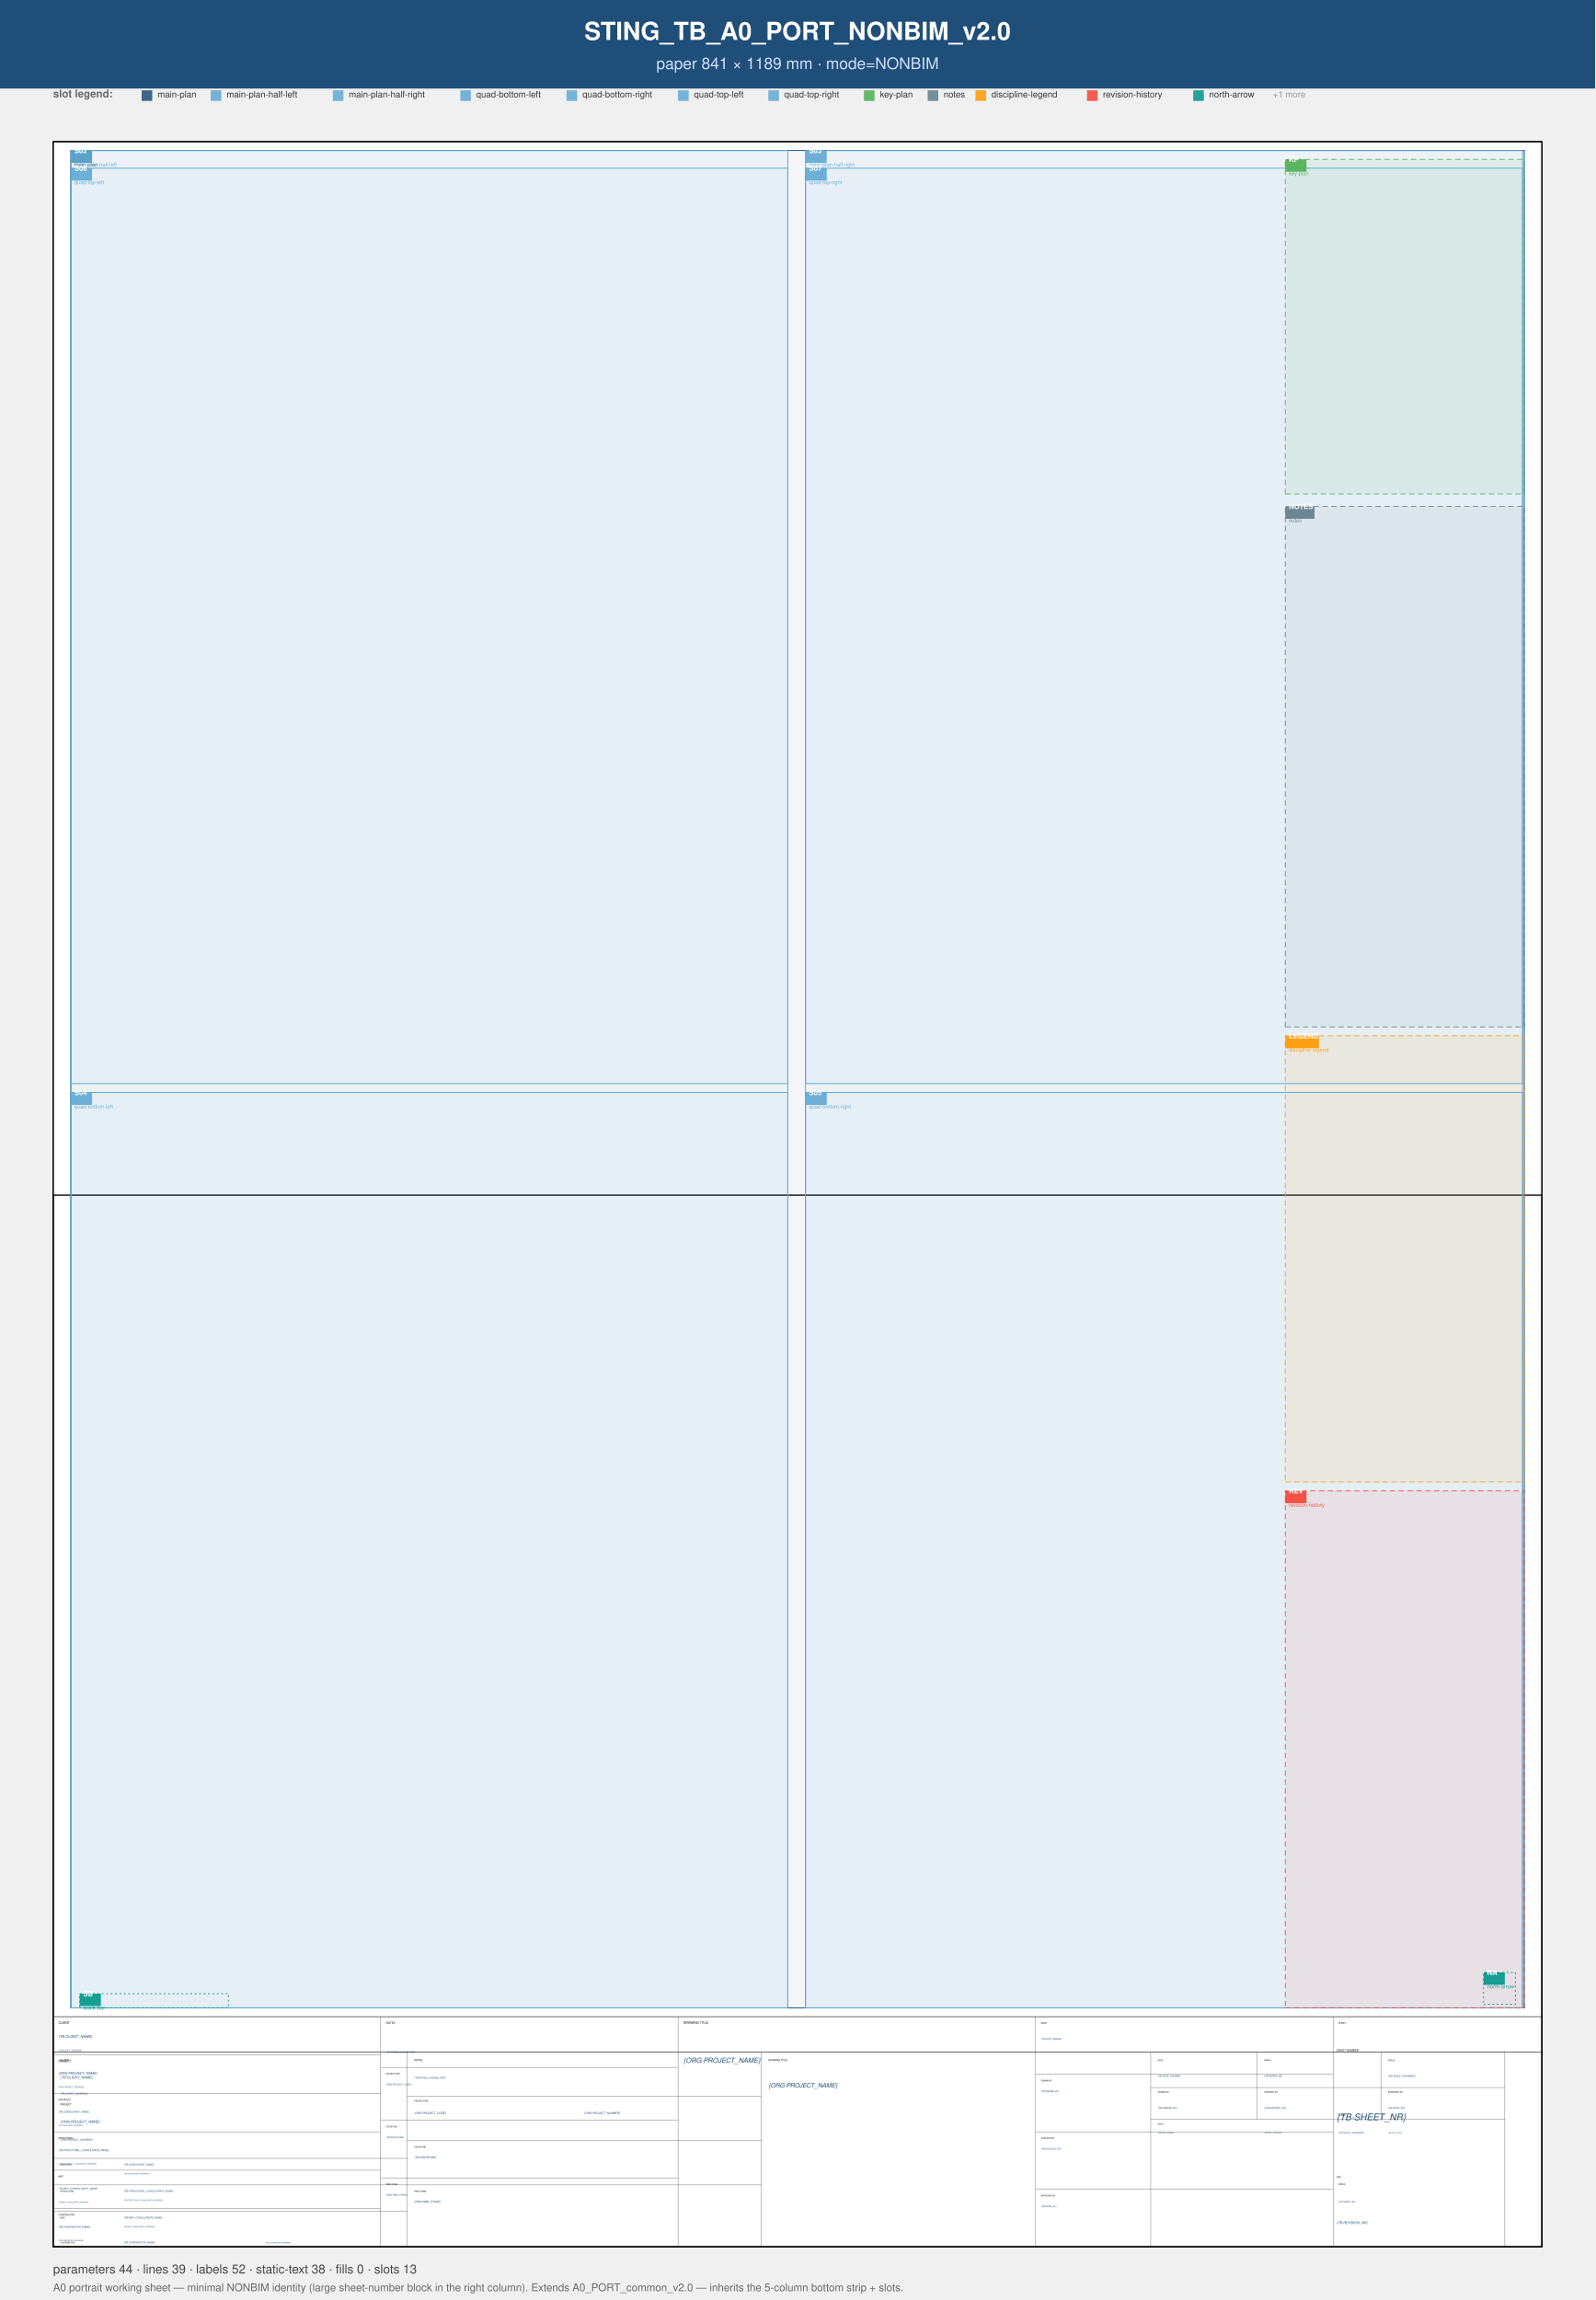
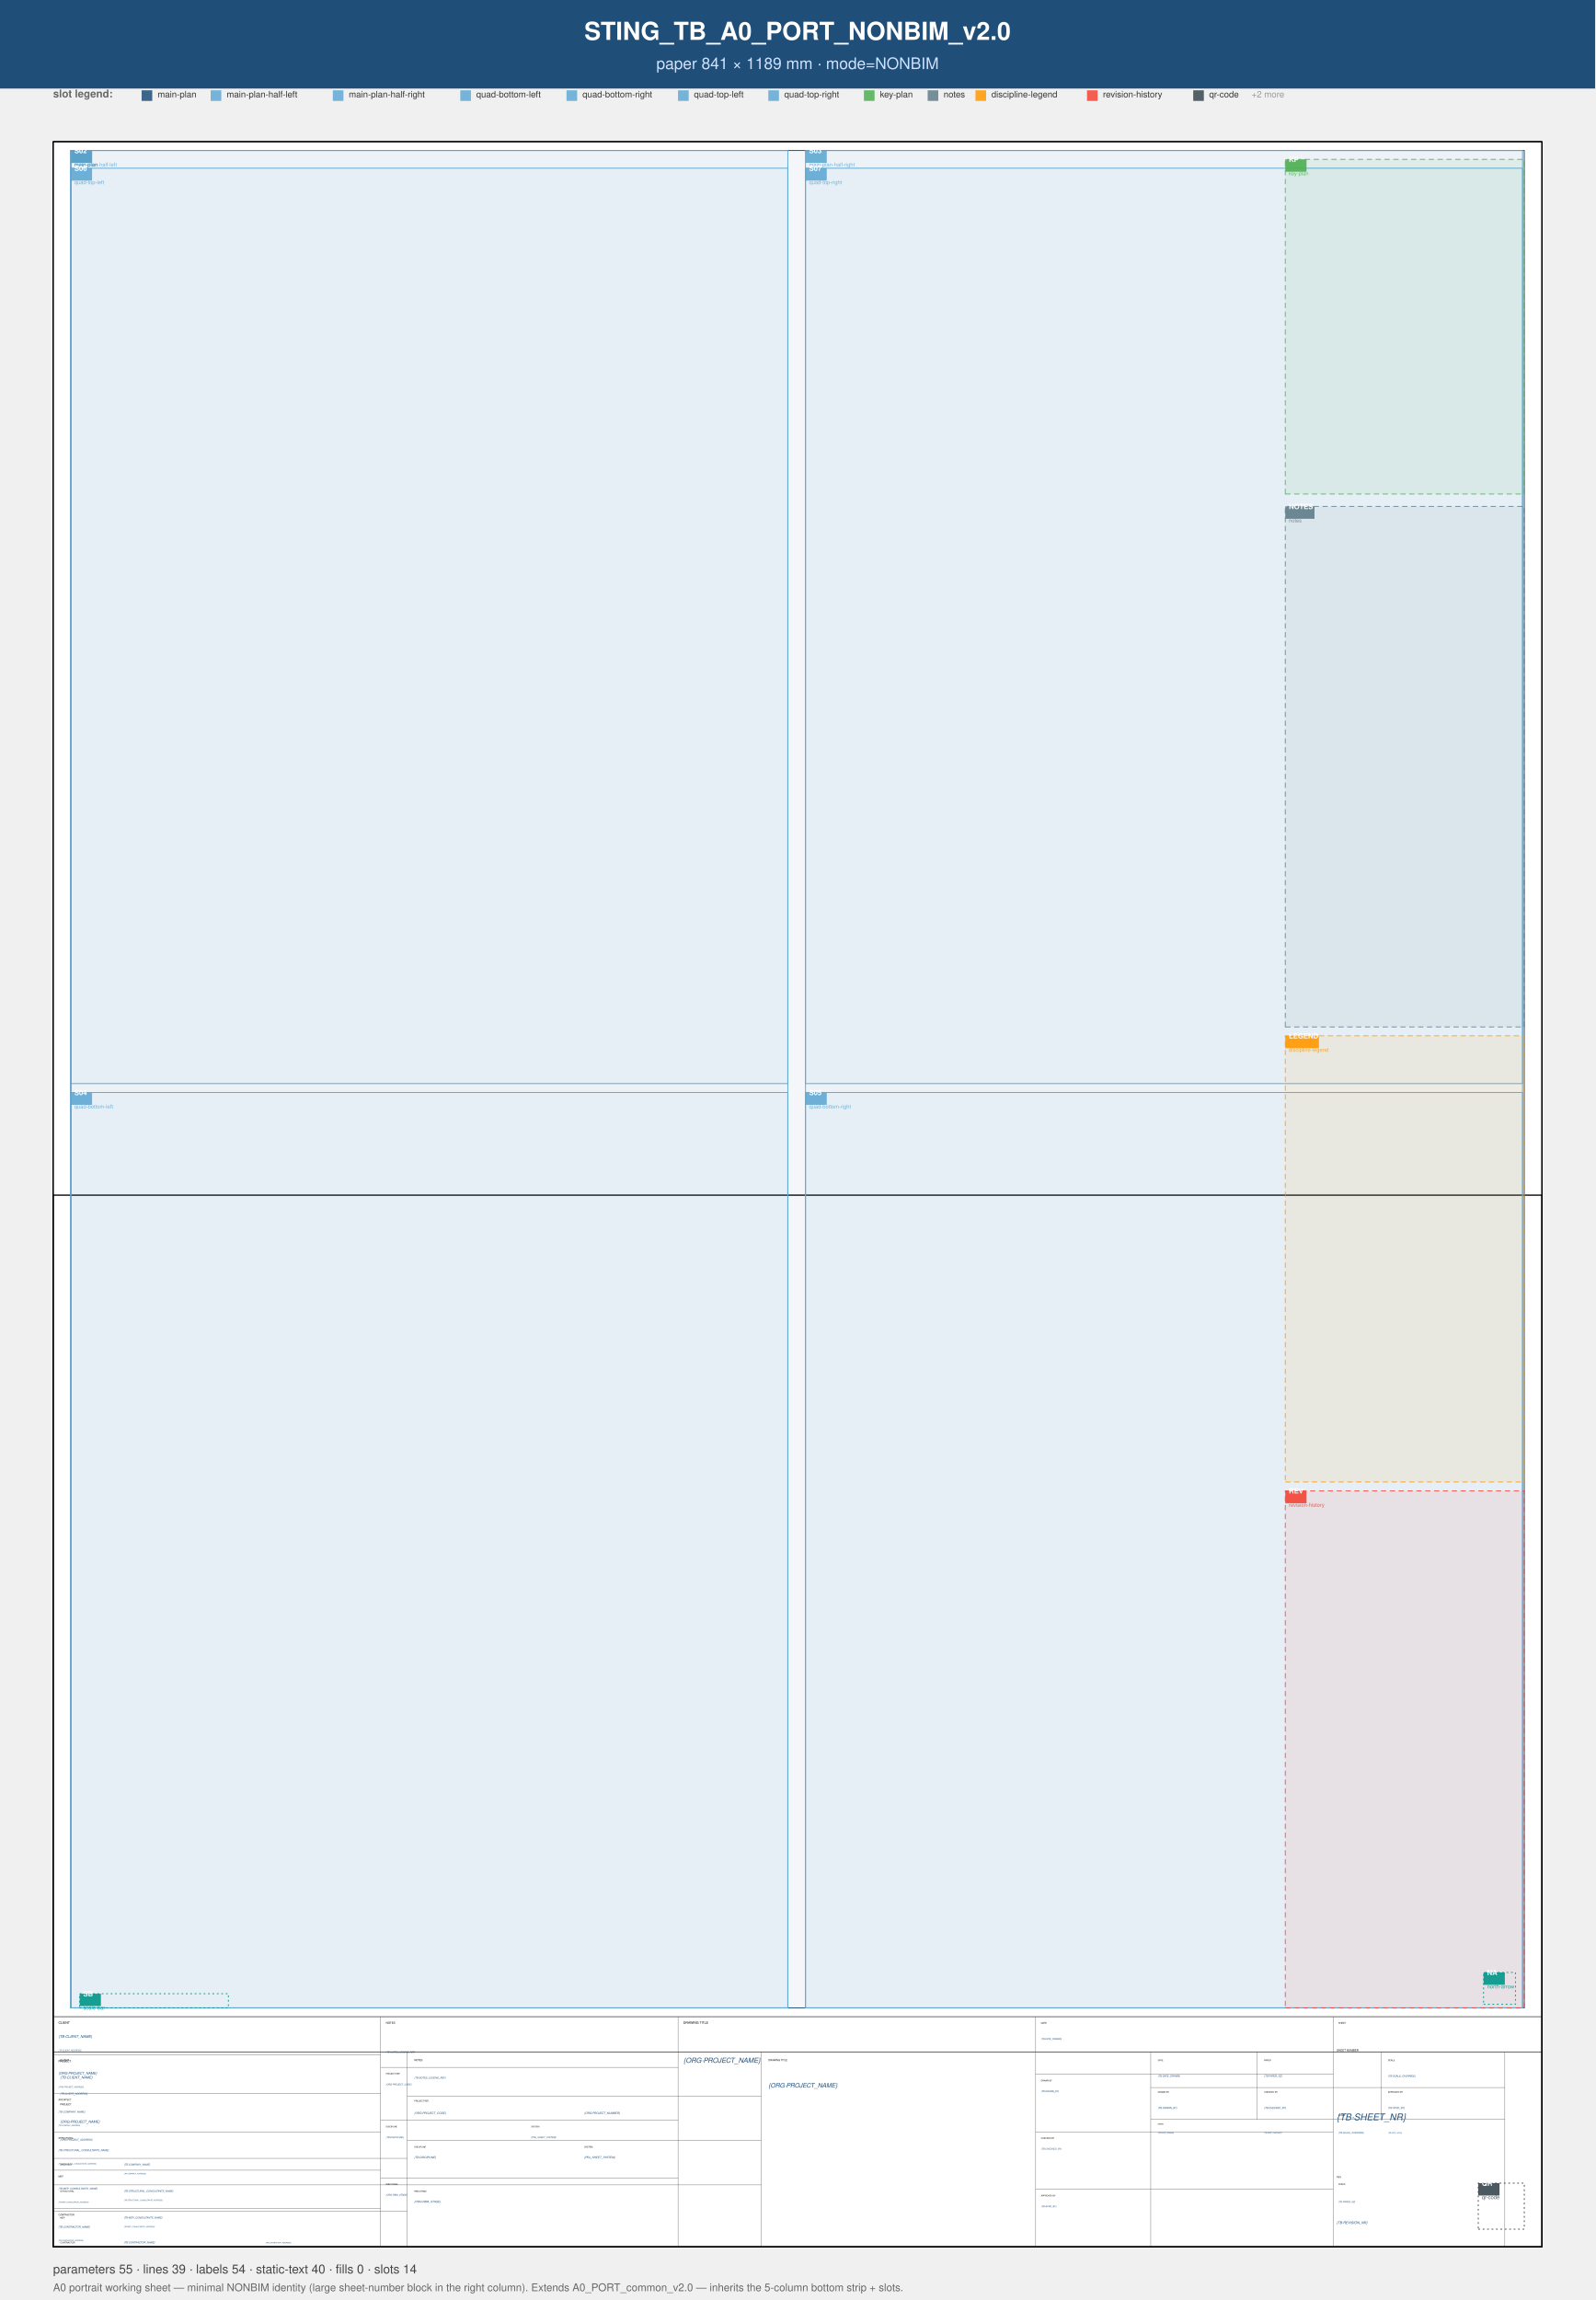
<svg xmlns="http://www.w3.org/2000/svg" viewBox="0 0 901 1299" width="901mm" height="1299mm" style="background:#fafafa;font-family:Helvetica,Arial,sans-serif;">
  <rect x="0" y="0" width="901" height="50" fill="#1F4E79" />
  <text x="450.5" y="22.5" text-anchor="middle" fill="#fff" font-size="14" font-weight="bold">STING_TB_A0_PORT_NONBIM_v2.0</text>
  <text x="450.5" y="39.0" text-anchor="middle" fill="#cfe2ff" font-size="9">paper 841 × 1189 mm   ·   mode=NONBIM</text>
  <g transform="translate(30,1269) scale(1,-1)">
    <rect x="0" y="0" width="841" height="1189" fill="#ffffff" stroke="#1a1a1a" stroke-width="0.6" />
    <line x1="0" y1="0" x2="841" y2="0" stroke="#000" stroke-width="0.7" />
    <line x1="841" y1="0" x2="841" y2="594" stroke="#000" stroke-width="0.7" />
    <line x1="841" y1="594" x2="0" y2="594" stroke="#000" stroke-width="0.7" />
    <line x1="0" y1="594" x2="0" y2="0" stroke="#000" stroke-width="0.7" />
    <line x1="0" y1="110" x2="841" y2="110" stroke="#222" stroke-width="0.35" />
    <line x1="200" y1="0" x2="200" y2="110" stroke="#444" stroke-width="0.18" />
    <line x1="400" y1="0" x2="400" y2="110" stroke="#444" stroke-width="0.18" />
    <line x1="620" y1="0" x2="620" y2="110" stroke="#444" stroke-width="0.18" />
    <line x1="820" y1="0" x2="820" y2="110" stroke="#444" stroke-width="0.18" />
    <line x1="0" y1="50" x2="200" y2="50" stroke="#444" stroke-width="0.18" />
    <line x1="0" y1="35" x2="200" y2="35" stroke="#444" stroke-width="0.18" />
    <line x1="0" y1="20" x2="200" y2="20" stroke="#444" stroke-width="0.18" />
    <line x1="200" y1="85" x2="400" y2="85" stroke="#444" stroke-width="0.18" />
    <line x1="200" y1="60" x2="400" y2="60" stroke="#444" stroke-width="0.18" />
    <line x1="200" y1="35" x2="400" y2="35" stroke="#444" stroke-width="0.18" />
    <line x1="620" y1="90" x2="820" y2="90" stroke="#444" stroke-width="0.18" />
    <line x1="620" y1="72" x2="820" y2="72" stroke="#444" stroke-width="0.18" />
    <line x1="680" y1="72" x2="680" y2="110" stroke="#444" stroke-width="0.18" />
    <line x1="750" y1="72" x2="750" y2="110" stroke="#444" stroke-width="0.18" />
    <line x1="0" y1="0" x2="841" y2="0" stroke="#000" stroke-width="0.7" />
    <line x1="841" y1="0" x2="841" y2="1189" stroke="#000" stroke-width="0.7" />
    <line x1="841" y1="1189" x2="0" y2="1189" stroke="#000" stroke-width="0.7" />
    <line x1="0" y1="1189" x2="0" y2="0" stroke="#000" stroke-width="0.7" />
    <line x1="0" y1="130" x2="841" y2="130" stroke="#222" stroke-width="0.35" />
    <line x1="185" y1="0" x2="185" y2="130" stroke="#444" stroke-width="0.18" />
    <line x1="353" y1="0" x2="353" y2="130" stroke="#444" stroke-width="0.18" />
    <line x1="555" y1="0" x2="555" y2="130" stroke="#444" stroke-width="0.18" />
    <line x1="723" y1="0" x2="723" y2="130" stroke="#444" stroke-width="0.18" />
    <line x1="0" y1="21.7" x2="185" y2="21.7" stroke="#444" stroke-width="0.18" />
    <line x1="0" y1="43.3" x2="185" y2="43.3" stroke="#444" stroke-width="0.18" />
    <line x1="0" y1="65.0" x2="185" y2="65.0" stroke="#444" stroke-width="0.18" />
    <line x1="0" y1="86.7" x2="185" y2="86.7" stroke="#444" stroke-width="0.18" />
    <line x1="0" y1="108.3" x2="185" y2="108.3" stroke="#444" stroke-width="0.18" />
    <line x1="185" y1="39.0" x2="353" y2="39.0" stroke="#444" stroke-width="0.18" />
    <line x1="185" y1="71.5" x2="353" y2="71.5" stroke="#444" stroke-width="0.18" />
    <line x1="185" y1="101.4" x2="353" y2="101.4" stroke="#444" stroke-width="0.18" />
    <line x1="555" y1="32.5" x2="723" y2="32.5" stroke="#444" stroke-width="0.18" />
    <line x1="555" y1="65.0" x2="723" y2="65.0" stroke="#444" stroke-width="0.18" />
    <line x1="555" y1="97.5" x2="723" y2="97.5" stroke="#444" stroke-width="0.18" />
    <g transform="translate(4,105) scale(1,-1)">
      <text x="0" y="0" font-size="1.4" text-anchor="start" fill="#000">CLIENT</text>
    </g>
    <g transform="translate(4,80) scale(1,-1)">
      <text x="0" y="0" font-size="1.4" text-anchor="start" fill="#000">PROJECT</text>
    </g>
    <g transform="translate(4,46) scale(1,-1)">
      <text x="0" y="0" font-size="1.2" text-anchor="start" fill="#000">ARCHITECT</text>
    </g>
    <g transform="translate(4,31) scale(1,-1)">
      <text x="0" y="0" font-size="1.2" text-anchor="start" fill="#000">STRUCTURAL</text>
    </g>
    <g transform="translate(4,16) scale(1,-1)">
      <text x="0" y="0" font-size="1.2" text-anchor="start" fill="#000">MEP</text>
    </g>
    <g transform="translate(4,2) scale(1,-1)">
      <text x="0" y="0" font-size="1.2" text-anchor="start" fill="#000">CONTRACTOR</text>
    </g>
    <g transform="translate(204,105) scale(1,-1)">
      <text x="0" y="0" font-size="1.4" text-anchor="start" fill="#000">NOTES</text>
    </g>
    <g transform="translate(404,105) scale(1,-1)">
      <text x="0" y="0" font-size="1.4" text-anchor="start" fill="#000">DRAWING TITLE</text>
    </g>
    <g transform="translate(204,82) scale(1,-1)">
      <text x="0" y="0" font-size="1.2" text-anchor="start" fill="#000">PROJECT REF.</text>
    </g>
    <g transform="translate(204,56) scale(1,-1)">
      <text x="0" y="0" font-size="1.2" text-anchor="start" fill="#000">DISCIPLINE</text>
    </g>
    <g transform="translate(204,31) scale(1,-1)">
      <text x="0" y="0" font-size="1.2" text-anchor="start" fill="#000">RIBA STAGE</text>
    </g>
    <g transform="translate(624,105) scale(1,-1)">
      <text x="0" y="0" font-size="1.2" text-anchor="start" fill="#000">DATE</text>
    </g>
    <g transform="translate(684,105) scale(1,-1)">
      <text x="0" y="0" font-size="1.2" text-anchor="start" fill="#000">PAPER</text>
    </g>
    <g transform="translate(754,105) scale(1,-1)">
      <text x="0" y="0" font-size="1.2" text-anchor="start" fill="#000">SCALE</text>
    </g>
    <g transform="translate(624,87) scale(1,-1)">
      <text x="0" y="0" font-size="1.2" text-anchor="start" fill="#000">DRAWN BY</text>
    </g>
    <g transform="translate(684,87) scale(1,-1)">
      <text x="0" y="0" font-size="1.2" text-anchor="start" fill="#000">CHECKED BY</text>
    </g>
    <g transform="translate(754,87) scale(1,-1)">
      <text x="0" y="0" font-size="1.2" text-anchor="start" fill="#000">APPROVED BY</text>
    </g>
    <g transform="translate(624,69) scale(1,-1)">
      <text x="0" y="0" font-size="1.0" text-anchor="start" fill="#000">DATES</text>
    </g>
+     <g transform="translate(300,56) scale(1,-1)">
+       <text x="0" y="0" font-size="1.2" text-anchor="start" fill="#000">SYSTEM</text>
+     </g>
    <g transform="translate(3,126) scale(1,-1)">
      <text x="0" y="0" font-size="1.82" text-anchor="start" fill="#000">CLIENT</text>
    </g>
    <g transform="translate(3,104.3333) scale(1,-1)">
      <text x="0" y="0" font-size="1.56" text-anchor="start" fill="#000">PROJECT</text>
    </g>
    <g transform="translate(3,82.66667) scale(1,-1)">
      <text x="0" y="0" font-size="1.3" text-anchor="start" fill="#000">ARCHITECT</text>
    </g>
    <g transform="translate(3,61.0) scale(1,-1)">
      <text x="0" y="0" font-size="1.3" text-anchor="start" fill="#000">STRUCTURAL</text>
    </g>
    <g transform="translate(3,39.33333) scale(1,-1)">
      <text x="0" y="0" font-size="1.3" text-anchor="start" fill="#000">MEP</text>
    </g>
    <g transform="translate(3,17.66667) scale(1,-1)">
      <text x="0" y="0" font-size="1.3" text-anchor="start" fill="#000">CONTRACTOR</text>
    </g>
    <g transform="translate(188,126) scale(1,-1)">
      <text x="0" y="0" font-size="1.56" text-anchor="start" fill="#000">NOTES</text>
    </g>
    <g transform="translate(188,97.4) scale(1,-1)">
      <text x="0" y="0" font-size="1.17" text-anchor="start" fill="#000">PROJECT REF</text>
    </g>
    <g transform="translate(188,67.5) scale(1,-1)">
      <text x="0" y="0" font-size="1.17" text-anchor="start" fill="#000">DISCIPLINE</text>
    </g>
    <g transform="translate(188,35.0) scale(1,-1)">
      <text x="0" y="0" font-size="1.17" text-anchor="start" fill="#000">RIBA STAGE</text>
    </g>
    <g transform="translate(356,126) scale(1,-1)">
      <text x="0" y="0" font-size="1.82" text-anchor="start" fill="#000">DRAWING TITLE</text>
    </g>
    <g transform="translate(558,126) scale(1,-1)">
      <text x="0" y="0" font-size="1.3" text-anchor="start" fill="#000">DATE</text>
    </g>
    <g transform="translate(558,93.5) scale(1,-1)">
      <text x="0" y="0" font-size="1.17" text-anchor="start" fill="#000">DRAWN BY</text>
    </g>
    <g transform="translate(558,61.0) scale(1,-1)">
      <text x="0" y="0" font-size="1.17" text-anchor="start" fill="#000">CHECKED BY</text>
    </g>
    <g transform="translate(558,28.5) scale(1,-1)">
      <text x="0" y="0" font-size="1.17" text-anchor="start" fill="#000">APPROVED BY</text>
    </g>
    <g transform="translate(726,126) scale(1,-1)">
      <text x="0" y="0" font-size="1.3" text-anchor="start" fill="#000">SHEET</text>
    </g>
    <g transform="translate(726,74.0) scale(1,-1)">
      <text x="0" y="0" font-size="1.17" text-anchor="start" fill="#000">SCALE</text>
    </g>
    <g transform="translate(726,35.0) scale(1,-1)">
      <text x="0" y="0" font-size="1.17" text-anchor="start" fill="#000">PAPER</text>
    </g>
+     <g transform="translate(270,67.5) scale(1,-1)">
+       <text x="0" y="0" font-size="1.17" text-anchor="start" fill="#000">SYSTEM</text>
+     </g>
    <g transform="translate(725,110.5) scale(1,-1)">
      <text x="0" y="0" font-size="1.56" text-anchor="start" fill="#000">SHEET NUMBER</text>
    </g>
    <g transform="translate(725,39.0) scale(1,-1)">
      <text x="0" y="0" font-size="1.3" text-anchor="start" fill="#000">REV</text>
    </g>
    <g transform="translate(4,95) scale(1,-1)">
      <text x="0" y="0" font-size="2.0" text-anchor="start" fill="#1F4E79" font-style="italic">{TB·CLIENT_NAME}</text>
    </g>
    <g transform="translate(4,86) scale(1,-1)">
      <text x="0" y="0" font-size="1.4" text-anchor="start" fill="#1F4E79" font-style="italic">{TB·CLIENT_ADDRESS}</text>
    </g>
    <g transform="translate(4,70) scale(1,-1)">
      <text x="0" y="0" font-size="2.0" text-anchor="start" fill="#1F4E79" font-style="italic">{ORG·PROJECT_NAME}</text>
    </g>
    <g transform="translate(4,60) scale(1,-1)">
      <text x="0" y="0" font-size="1.4" text-anchor="start" fill="#1F4E79" font-style="italic">{ORG·PROJECT_ADDRESS}</text>
    </g>
    <g transform="translate(40,46) scale(1,-1)">
-       <text x="0" y="0" font-size="1.4" text-anchor="start" fill="#1F4E79" font-style="italic">{TB·CONSULTANT_NAME}</text>
+       <text x="0" y="0" font-size="1.4" text-anchor="start" fill="#1F4E79" font-style="italic">{TB·COMPANY_NAME}</text>
    </g>
    <g transform="translate(40,41) scale(1,-1)">
-       <text x="0" y="0" font-size="1.0" text-anchor="start" fill="#1F4E79" font-style="italic">{TB·CONSULTANT_ADDRESS}</text>
+       <text x="0" y="0" font-size="1.0" text-anchor="start" fill="#1F4E79" font-style="italic">{TB·COMPANY_ADDRESS}</text>
    </g>
    <g transform="translate(40,31) scale(1,-1)">
      <text x="0" y="0" font-size="1.4" text-anchor="start" fill="#1F4E79" font-style="italic">{TB·STRUCTURAL_CONSULTANTS_NAME}</text>
    </g>
    <g transform="translate(40,26) scale(1,-1)">
      <text x="0" y="0" font-size="1.0" text-anchor="start" fill="#1F4E79" font-style="italic">{TB·STRUCTURAL_CONSULTANTS_ADDRESS}</text>
    </g>
    <g transform="translate(40,16) scale(1,-1)">
      <text x="0" y="0" font-size="1.4" text-anchor="start" fill="#1F4E79" font-style="italic">{TB·MEP_CONSULTANTS_NAME}</text>
    </g>
    <g transform="translate(40,11) scale(1,-1)">
      <text x="0" y="0" font-size="1.0" text-anchor="start" fill="#1F4E79" font-style="italic">{TB·MEP_CONSULTANTS_ADDRESS}</text>
    </g>
    <g transform="translate(40,2) scale(1,-1)">
      <text x="0" y="0" font-size="1.4" text-anchor="start" fill="#1F4E79" font-style="italic">{TB·CONTRACTOR_NAME}</text>
    </g>
    <g transform="translate(120,2) scale(1,-1)">
      <text x="0" y="0" font-size="1.0" text-anchor="start" fill="#1F4E79" font-style="italic">{TB·CONTRACTOR_ADDRESS}</text>
    </g>
    <g transform="translate(204,75) scale(1,-1)">
      <text x="0" y="0" font-size="1.6" text-anchor="start" fill="#1F4E79" font-style="italic">{ORG·PROJECT_CODE}</text>
    </g>
    <g transform="translate(300,75) scale(1,-1)">
      <text x="0" y="0" font-size="1.6" text-anchor="start" fill="#1F4E79" font-style="italic">{ORG·PROJECT_NUMBER}</text>
    </g>
    <g transform="translate(204,50) scale(1,-1)">
      <text x="0" y="0" font-size="1.6" text-anchor="start" fill="#1F4E79" font-style="italic">{TB·DISCIPLINE}</text>
    </g>
    <g transform="translate(204,25) scale(1,-1)">
      <text x="0" y="0" font-size="1.6" text-anchor="start" fill="#1F4E79" font-style="italic">{ORG·RIBA_STAGE}</text>
    </g>
    <g transform="translate(204,95) scale(1,-1)">
      <text x="0" y="0" font-size="1.4" text-anchor="start" fill="#1F4E79" font-style="italic">{TB·NOTES_LEGEND_REF}</text>
    </g>
    <g transform="translate(404,90) scale(1,-1)">
      <text x="0" y="0" font-size="3.5" text-anchor="start" fill="#1F4E79" font-style="italic">{ORG·PROJECT_NAME}</text>
    </g>
    <g transform="translate(624,96) scale(1,-1)">
      <text x="0" y="0" font-size="1.4" text-anchor="start" fill="#1F4E79" font-style="italic">{TB·DATE_DRAWN}</text>
    </g>
    <g transform="translate(684,96) scale(1,-1)">
      <text x="0" y="0" font-size="1.4" text-anchor="start" fill="#1F4E79" font-style="italic">{TB·PAPER_SZ}</text>
    </g>
    <g transform="translate(754,96) scale(1,-1)">
      <text x="0" y="0" font-size="1.4" text-anchor="start" fill="#1F4E79" font-style="italic">{TB·SCALE_OVERRIDE}</text>
    </g>
    <g transform="translate(624,78) scale(1,-1)">
      <text x="0" y="0" font-size="1.4" text-anchor="start" fill="#1F4E79" font-style="italic">{TB·DRAWN_BY}</text>
    </g>
    <g transform="translate(684,78) scale(1,-1)">
      <text x="0" y="0" font-size="1.4" text-anchor="start" fill="#1F4E79" font-style="italic">{TB·CHECKED_BY}</text>
    </g>
    <g transform="translate(754,78) scale(1,-1)">
      <text x="0" y="0" font-size="1.4" text-anchor="start" fill="#1F4E79" font-style="italic">{TB·APVD_BY}</text>
    </g>
    <g transform="translate(624,64) scale(1,-1)">
      <text x="0" y="0" font-size="1.0" text-anchor="start" fill="#1F4E79" font-style="italic">{TB·DATE_DRAWN}</text>
    </g>
    <g transform="translate(684,64) scale(1,-1)">
      <text x="0" y="0" font-size="1.0" text-anchor="start" fill="#1F4E79" font-style="italic">{TB·DATE_CHECKED}</text>
    </g>
    <g transform="translate(754,64) scale(1,-1)">
      <text x="0" y="0" font-size="1.0" text-anchor="start" fill="#1F4E79" font-style="italic">{TB·DATE_APVD}</text>
    </g>
+     <g transform="translate(300,50) scale(1,-1)">
+       <text x="0" y="0" font-size="1.6" text-anchor="start" fill="#1F4E79" font-style="italic">{PRJ_SHEET_SYSTEM}</text>
+     </g>
    <g transform="translate(3,118.0833) scale(1,-1)">
      <text x="0" y="0" font-size="2.08" text-anchor="start" fill="#1F4E79" font-style="italic">{TB·CLIENT_NAME}</text>
    </g>
    <g transform="translate(3,110.5833) scale(1,-1)">
      <text x="0" y="0" font-size="1.17" text-anchor="start" fill="#1F4E79" font-style="italic">{TB·CLIENT_ADDRESS}</text>
    </g>
    <g transform="translate(3,97.41667) scale(1,-1)">
      <text x="0" y="0" font-size="1.95" text-anchor="start" fill="#1F4E79" font-style="italic">{ORG·PROJECT_NAME}</text>
    </g>
    <g transform="translate(3,89.91667) scale(1,-1)">
      <text x="0" y="0" font-size="1.1" text-anchor="start" fill="#1F4E79" font-style="italic">{ORG·PROJECT_ADDRESS}</text>
    </g>
    <g transform="translate(3,75.75) scale(1,-1)">
-       <text x="0" y="0" font-size="1.43" text-anchor="start" fill="#1F4E79" font-style="italic">{TB·CONSULTANT_NAME}</text>
+       <text x="0" y="0" font-size="1.43" text-anchor="start" fill="#1F4E79" font-style="italic">{TB·COMPANY_NAME}</text>
    </g>
    <g transform="translate(3,68.25) scale(1,-1)">
-       <text x="0" y="0" font-size="0.98" text-anchor="start" fill="#1F4E79" font-style="italic">{TB·CONSULTANT_ADDRESS}</text>
+       <text x="0" y="0" font-size="0.98" text-anchor="start" fill="#1F4E79" font-style="italic">{TB·COMPANY_ADDRESS}</text>
    </g>
    <g transform="translate(3,54.08333) scale(1,-1)">
      <text x="0" y="0" font-size="1.43" text-anchor="start" fill="#1F4E79" font-style="italic">{TB·STRUCTURAL_CONSULTANTS_NAME}</text>
    </g>
    <g transform="translate(3,46.58333) scale(1,-1)">
      <text x="0" y="0" font-size="0.98" text-anchor="start" fill="#1F4E79" font-style="italic">{TB·STRUCTURAL_CONSULTANTS_ADDRESS}</text>
    </g>
    <g transform="translate(3,32.41667) scale(1,-1)">
      <text x="0" y="0" font-size="1.43" text-anchor="start" fill="#1F4E79" font-style="italic">{TB·MEP_CONSULTANTS_NAME}</text>
    </g>
    <g transform="translate(3,24.91667) scale(1,-1)">
      <text x="0" y="0" font-size="0.98" text-anchor="start" fill="#1F4E79" font-style="italic">{TB·MEP_CONSULTANTS_ADDRESS}</text>
    </g>
    <g transform="translate(3,10.75) scale(1,-1)">
      <text x="0" y="0" font-size="1.43" text-anchor="start" fill="#1F4E79" font-style="italic">{TB·CONTRACTOR_NAME}</text>
    </g>
    <g transform="translate(3,3.25) scale(1,-1)">
      <text x="0" y="0" font-size="0.98" text-anchor="start" fill="#1F4E79" font-style="italic">{TB·CONTRACTOR_ADDRESS}</text>
    </g>
    <g transform="translate(188,109.5) scale(1,-1)">
      <text x="0" y="0" font-size="1.3" text-anchor="start" fill="#1F4E79" font-style="italic">{TB·NOTES_LEGEND_REF}</text>
    </g>
    <g transform="translate(188,91.3) scale(1,-1)">
      <text x="0" y="0" font-size="1.3" text-anchor="start" fill="#1F4E79" font-style="italic">{ORG·PROJECT_CODE}</text>
    </g>
    <g transform="translate(188,61.4) scale(1,-1)">
      <text x="0" y="0" font-size="1.3" text-anchor="start" fill="#1F4E79" font-style="italic">{TB·DISCIPLINE}</text>
    </g>
    <g transform="translate(188,28.9) scale(1,-1)">
      <text x="0" y="0" font-size="1.3" text-anchor="start" fill="#1F4E79" font-style="italic">{ORG·RIBA_STAGE}</text>
    </g>
    <g transform="translate(356,104.0) scale(1,-1)">
      <text x="0" y="0" font-size="3.9" text-anchor="start" fill="#1F4E79" font-style="italic">{ORG·PROJECT_NAME}</text>
    </g>
    <g transform="translate(558,117.0) scale(1,-1)">
      <text x="0" y="0" font-size="1.3" text-anchor="start" fill="#1F4E79" font-style="italic">{TB·DATE_DRAWN}</text>
    </g>
    <g transform="translate(558,87.4) scale(1,-1)">
      <text x="0" y="0" font-size="1.3" text-anchor="start" fill="#1F4E79" font-style="italic">{TB·DRAWN_BY}</text>
    </g>
    <g transform="translate(558,54.9) scale(1,-1)">
      <text x="0" y="0" font-size="1.3" text-anchor="start" fill="#1F4E79" font-style="italic">{TB·CHECKED_BY}</text>
    </g>
    <g transform="translate(558,22.4) scale(1,-1)">
      <text x="0" y="0" font-size="1.3" text-anchor="start" fill="#1F4E79" font-style="italic">{TB·APVD_BY}</text>
    </g>
    <g transform="translate(726,64.0) scale(1,-1)">
      <text x="0" y="0" font-size="1.3" text-anchor="start" fill="#1F4E79" font-style="italic">{TB·SCALE_OVERRIDE}</text>
    </g>
    <g transform="translate(726,25.0) scale(1,-1)">
      <text x="0" y="0" font-size="1.3" text-anchor="start" fill="#1F4E79" font-style="italic">{TB·PAPER_SZ}</text>
+     </g>
+     <g transform="translate(270,61.4) scale(1,-1)">
+       <text x="0" y="0" font-size="1.3" text-anchor="start" fill="#1F4E79" font-style="italic">{PRJ_SHEET_SYSTEM}</text>
    </g>
    <g transform="translate(725,71.5) scale(1,-1)">
      <text x="0" y="0" font-size="5.2" text-anchor="start" fill="#1F4E79" font-style="italic">{TB·SHEET_NR}</text>
    </g>
    <g transform="translate(725,13.0) scale(1,-1)">
      <text x="0" y="0" font-size="1.95" text-anchor="start" fill="#1F4E79" font-style="italic">{TB·REVISION_NR}</text>
    </g>
    <rect x="10" y="135" width="821" height="1049" fill="#1F4E79" fill-opacity="0.05" stroke="#1F4E79" stroke-width="0.5" stroke-dasharray="" opacity="1.0" />
    <rect x="10" y="1177" width="12" height="7" fill="#1F4E79" opacity="0.9" />
    <g transform="translate(12,1182.5) scale(1,-1)">
      <text x="0" y="0" font-size="4" font-weight="bold" fill="#fff">S01</text>
    </g>
    <g transform="translate(12,1175) scale(1,-1)">
      <text x="0" y="0" font-size="3" fill="#1F4E79" opacity="0.85">main-plan</text>
    </g>
    <rect x="10" y="135" width="405" height="1049" fill="#5fa8d3" fill-opacity="0.05" stroke="#5fa8d3" stroke-width="0.5" stroke-dasharray="" opacity="1.0" />
    <rect x="10" y="1177" width="12" height="7" fill="#5fa8d3" opacity="0.9" />
    <g transform="translate(12,1182.5) scale(1,-1)">
      <text x="0" y="0" font-size="4" font-weight="bold" fill="#fff">S02</text>
    </g>
    <g transform="translate(12,1175) scale(1,-1)">
      <text x="0" y="0" font-size="3" fill="#5fa8d3" opacity="0.85">main-plan-half-left</text>
    </g>
    <rect x="425" y="135" width="405" height="1049" fill="#5fa8d3" fill-opacity="0.05" stroke="#5fa8d3" stroke-width="0.5" stroke-dasharray="" opacity="1.0" />
    <rect x="425" y="1177" width="12" height="7" fill="#5fa8d3" opacity="0.9" />
    <g transform="translate(427,1182.5) scale(1,-1)">
      <text x="0" y="0" font-size="4" font-weight="bold" fill="#fff">S03</text>
    </g>
    <g transform="translate(427,1175) scale(1,-1)">
      <text x="0" y="0" font-size="3" fill="#5fa8d3" opacity="0.85">main-plan-half-right</text>
    </g>
    <rect x="10" y="135" width="405" height="517" fill="#5fa8d3" fill-opacity="0.05" stroke="#5fa8d3" stroke-width="0.5" stroke-dasharray="" opacity="1.0" />
    <rect x="10" y="645" width="12" height="7" fill="#5fa8d3" opacity="0.9" />
    <g transform="translate(12,650.5) scale(1,-1)">
      <text x="0" y="0" font-size="4" font-weight="bold" fill="#fff">S04</text>
    </g>
    <g transform="translate(12,643) scale(1,-1)">
      <text x="0" y="0" font-size="3" fill="#5fa8d3" opacity="0.85">quad-bottom-left</text>
    </g>
    <rect x="425" y="135" width="405" height="517" fill="#5fa8d3" fill-opacity="0.05" stroke="#5fa8d3" stroke-width="0.5" stroke-dasharray="" opacity="1.0" />
    <rect x="425" y="645" width="12" height="7" fill="#5fa8d3" opacity="0.9" />
    <g transform="translate(427,650.5) scale(1,-1)">
      <text x="0" y="0" font-size="4" font-weight="bold" fill="#fff">S05</text>
    </g>
    <g transform="translate(427,643) scale(1,-1)">
      <text x="0" y="0" font-size="3" fill="#5fa8d3" opacity="0.85">quad-bottom-right</text>
    </g>
    <rect x="10" y="657" width="405" height="517" fill="#5fa8d3" fill-opacity="0.05" stroke="#5fa8d3" stroke-width="0.5" stroke-dasharray="" opacity="1.0" />
    <rect x="10" y="1167" width="12" height="7" fill="#5fa8d3" opacity="0.9" />
    <g transform="translate(12,1172.5) scale(1,-1)">
      <text x="0" y="0" font-size="4" font-weight="bold" fill="#fff">S06</text>
    </g>
    <g transform="translate(12,1165) scale(1,-1)">
      <text x="0" y="0" font-size="3" fill="#5fa8d3" opacity="0.85">quad-top-left</text>
    </g>
    <rect x="425" y="657" width="405" height="517" fill="#5fa8d3" fill-opacity="0.05" stroke="#5fa8d3" stroke-width="0.5" stroke-dasharray="" opacity="1.0" />
    <rect x="425" y="1167" width="12" height="7" fill="#5fa8d3" opacity="0.9" />
    <g transform="translate(427,1172.5) scale(1,-1)">
      <text x="0" y="0" font-size="4" font-weight="bold" fill="#fff">S07</text>
    </g>
    <g transform="translate(427,1165) scale(1,-1)">
      <text x="0" y="0" font-size="3" fill="#5fa8d3" opacity="0.85">quad-top-right</text>
    </g>
    <rect x="696" y="990" width="135" height="189" fill="#4CAF50" fill-opacity="0.10" stroke="#4CAF50" stroke-width="0.5" stroke-dasharray="3,2" opacity="0.85" />
    <rect x="696" y="1172" width="12" height="7" fill="#4CAF50" opacity="0.9" />
    <g transform="translate(698,1177.5) scale(1,-1)">
      <text x="0" y="0" font-size="4" font-weight="bold" fill="#fff">KP</text>
    </g>
    <g transform="translate(698,1170) scale(1,-1)">
      <text x="0" y="0" font-size="3" fill="#4CAF50" opacity="0.85">key-plan</text>
    </g>
    <rect x="696" y="689" width="135" height="294" fill="#607D8B" fill-opacity="0.10" stroke="#607D8B" stroke-width="0.5" stroke-dasharray="3,2" opacity="0.85" />
    <rect x="696" y="976" width="16.5" height="7" fill="#607D8B" opacity="0.9" />
    <g transform="translate(698,981.5) scale(1,-1)">
      <text x="0" y="0" font-size="4" font-weight="bold" fill="#fff">NOTES</text>
    </g>
    <g transform="translate(698,974) scale(1,-1)">
      <text x="0" y="0" font-size="3" fill="#607D8B" opacity="0.85">notes</text>
    </g>
    <rect x="696" y="432" width="135" height="252" fill="#FF9800" fill-opacity="0.10" stroke="#FF9800" stroke-width="0.5" stroke-dasharray="3,2" opacity="0.85" />
    <rect x="696" y="677" width="19.0" height="7" fill="#FF9800" opacity="0.9" />
    <g transform="translate(698,682.5) scale(1,-1)">
      <text x="0" y="0" font-size="4" font-weight="bold" fill="#fff">LEGEND</text>
    </g>
    <g transform="translate(698,675) scale(1,-1)">
      <text x="0" y="0" font-size="3" fill="#FF9800" opacity="0.85">discipline-legend</text>
    </g>
    <rect x="696" y="135" width="135" height="292" fill="#F44336" fill-opacity="0.10" stroke="#F44336" stroke-width="0.5" stroke-dasharray="3,2" opacity="0.85" />
    <rect x="696" y="420" width="12" height="7" fill="#F44336" opacity="0.9" />
    <g transform="translate(698,425.5) scale(1,-1)">
      <text x="0" y="0" font-size="4" font-weight="bold" fill="#fff">REV</text>
    </g>
    <g transform="translate(698,418) scale(1,-1)">
      <text x="0" y="0" font-size="3" fill="#F44336" opacity="0.85">revision-history</text>
+     </g>
+     <rect x="805" y="10" width="26" height="26" fill="#37474F" fill-opacity="0.0" stroke="#37474F" stroke-width="0.5" stroke-dasharray="1,1.5" opacity="0.95" />
+     <rect x="805" y="29" width="12" height="7" fill="#37474F" opacity="0.9" />
+     <g transform="translate(807,34.5) scale(1,-1)">
+       <text x="0" y="0" font-size="4" font-weight="bold" fill="#fff">QR</text>
+     </g>
+     <g transform="translate(807,27) scale(1,-1)">
+       <text x="0" y="0" font-size="3" fill="#37474F" opacity="0.85">qr-code</text>
    </g>
    <rect x="808" y="137" width="18" height="18" fill="#009688" fill-opacity="0.0" stroke="#009688" stroke-width="0.5" stroke-dasharray="1,1.5" opacity="0.95" />
    <rect x="808" y="148" width="12" height="7" fill="#009688" opacity="0.9" />
    <g transform="translate(810,153.5) scale(1,-1)">
      <text x="0" y="0" font-size="4" font-weight="bold" fill="#fff">NA</text>
    </g>
    <g transform="translate(810,146) scale(1,-1)">
      <text x="0" y="0" font-size="3" fill="#009688" opacity="0.85">north-arrow</text>
    </g>
    <rect x="15" y="135" width="84" height="8" fill="#009688" fill-opacity="0.0" stroke="#009688" stroke-width="0.5" stroke-dasharray="1,1.5" opacity="0.95" />
    <rect x="15" y="136" width="12" height="7" fill="#009688" opacity="0.9" />
    <g transform="translate(17,141.5) scale(1,-1)">
      <text x="0" y="0" font-size="4" font-weight="bold" fill="#fff">SB</text>
    </g>
    <g transform="translate(17,134) scale(1,-1)">
      <text x="0" y="0" font-size="3" fill="#009688" opacity="0.85">scale-bar</text>
    </g>
  </g>
  <text x="30" y="55" font-size="6" fill="#666" font-weight="bold">slot legend:</text>
  <rect x="80" y="51" width="6" height="6" fill="#1F4E79" opacity="0.85" />
  <text x="89" y="55" font-size="5" fill="#333">main-plan</text>
  <rect x="119" y="51" width="6" height="6" fill="#5fa8d3" opacity="0.85" />
  <text x="128" y="55" font-size="5" fill="#333">main-plan-half-left</text>
  <rect x="188" y="51" width="6" height="6" fill="#5fa8d3" opacity="0.85" />
  <text x="197" y="55" font-size="5" fill="#333">main-plan-half-right</text>
  <rect x="260" y="51" width="6" height="6" fill="#5fa8d3" opacity="0.85" />
  <text x="269" y="55" font-size="5" fill="#333">quad-bottom-left</text>
  <rect x="320" y="51" width="6" height="6" fill="#5fa8d3" opacity="0.85" />
  <text x="329" y="55" font-size="5" fill="#333">quad-bottom-right</text>
  <rect x="383" y="51" width="6" height="6" fill="#5fa8d3" opacity="0.85" />
  <text x="392" y="55" font-size="5" fill="#333">quad-top-left</text>
  <rect x="434" y="51" width="6" height="6" fill="#5fa8d3" opacity="0.85" />
  <text x="443" y="55" font-size="5" fill="#333">quad-top-right</text>
  <rect x="488" y="51" width="6" height="6" fill="#4CAF50" opacity="0.85" />
  <text x="497" y="55" font-size="5" fill="#333">key-plan</text>
  <rect x="524" y="51" width="6" height="6" fill="#607D8B" opacity="0.85" />
  <text x="533" y="55" font-size="5" fill="#333">notes</text>
  <rect x="551" y="51" width="6" height="6" fill="#FF9800" opacity="0.85" />
  <text x="560" y="55" font-size="5" fill="#333">discipline-legend</text>
  <rect x="614" y="51" width="6" height="6" fill="#F44336" opacity="0.85" />
  <text x="623" y="55" font-size="5" fill="#333">revision-history</text>
-   <rect x="674" y="51" width="6" height="6" fill="#009688" opacity="0.85" />
-   <text x="683" y="55" font-size="5" fill="#333">north-arrow</text>
-   <text x="719" y="55" font-size="5" fill="#999">+1 more</text>
-   <text x="30" y="1284.0" font-size="7" fill="#444">parameters 44  ·  lines 39  ·  labels 52  ·  static-text 38  ·  fills 0  ·  slots 13</text>
+   <rect x="674" y="51" width="6" height="6" fill="#37474F" opacity="0.85" />
+   <text x="683" y="55" font-size="5" fill="#333">qr-code</text>
+   <text x="707" y="55" font-size="5" fill="#999">+2 more</text>
+   <text x="30" y="1284.0" font-size="7" fill="#444">parameters 55  ·  lines 39  ·  labels 54  ·  static-text 40  ·  fills 0  ·  slots 14</text>
  <text x="30" y="1294.0" font-size="6" fill="#666">A0 portrait working sheet — minimal NONBIM identity (large sheet-number block in the right column). Extends A0_PORT_common_v2.0 — inherits the 5-column bottom strip + slots.</text>
</svg>
